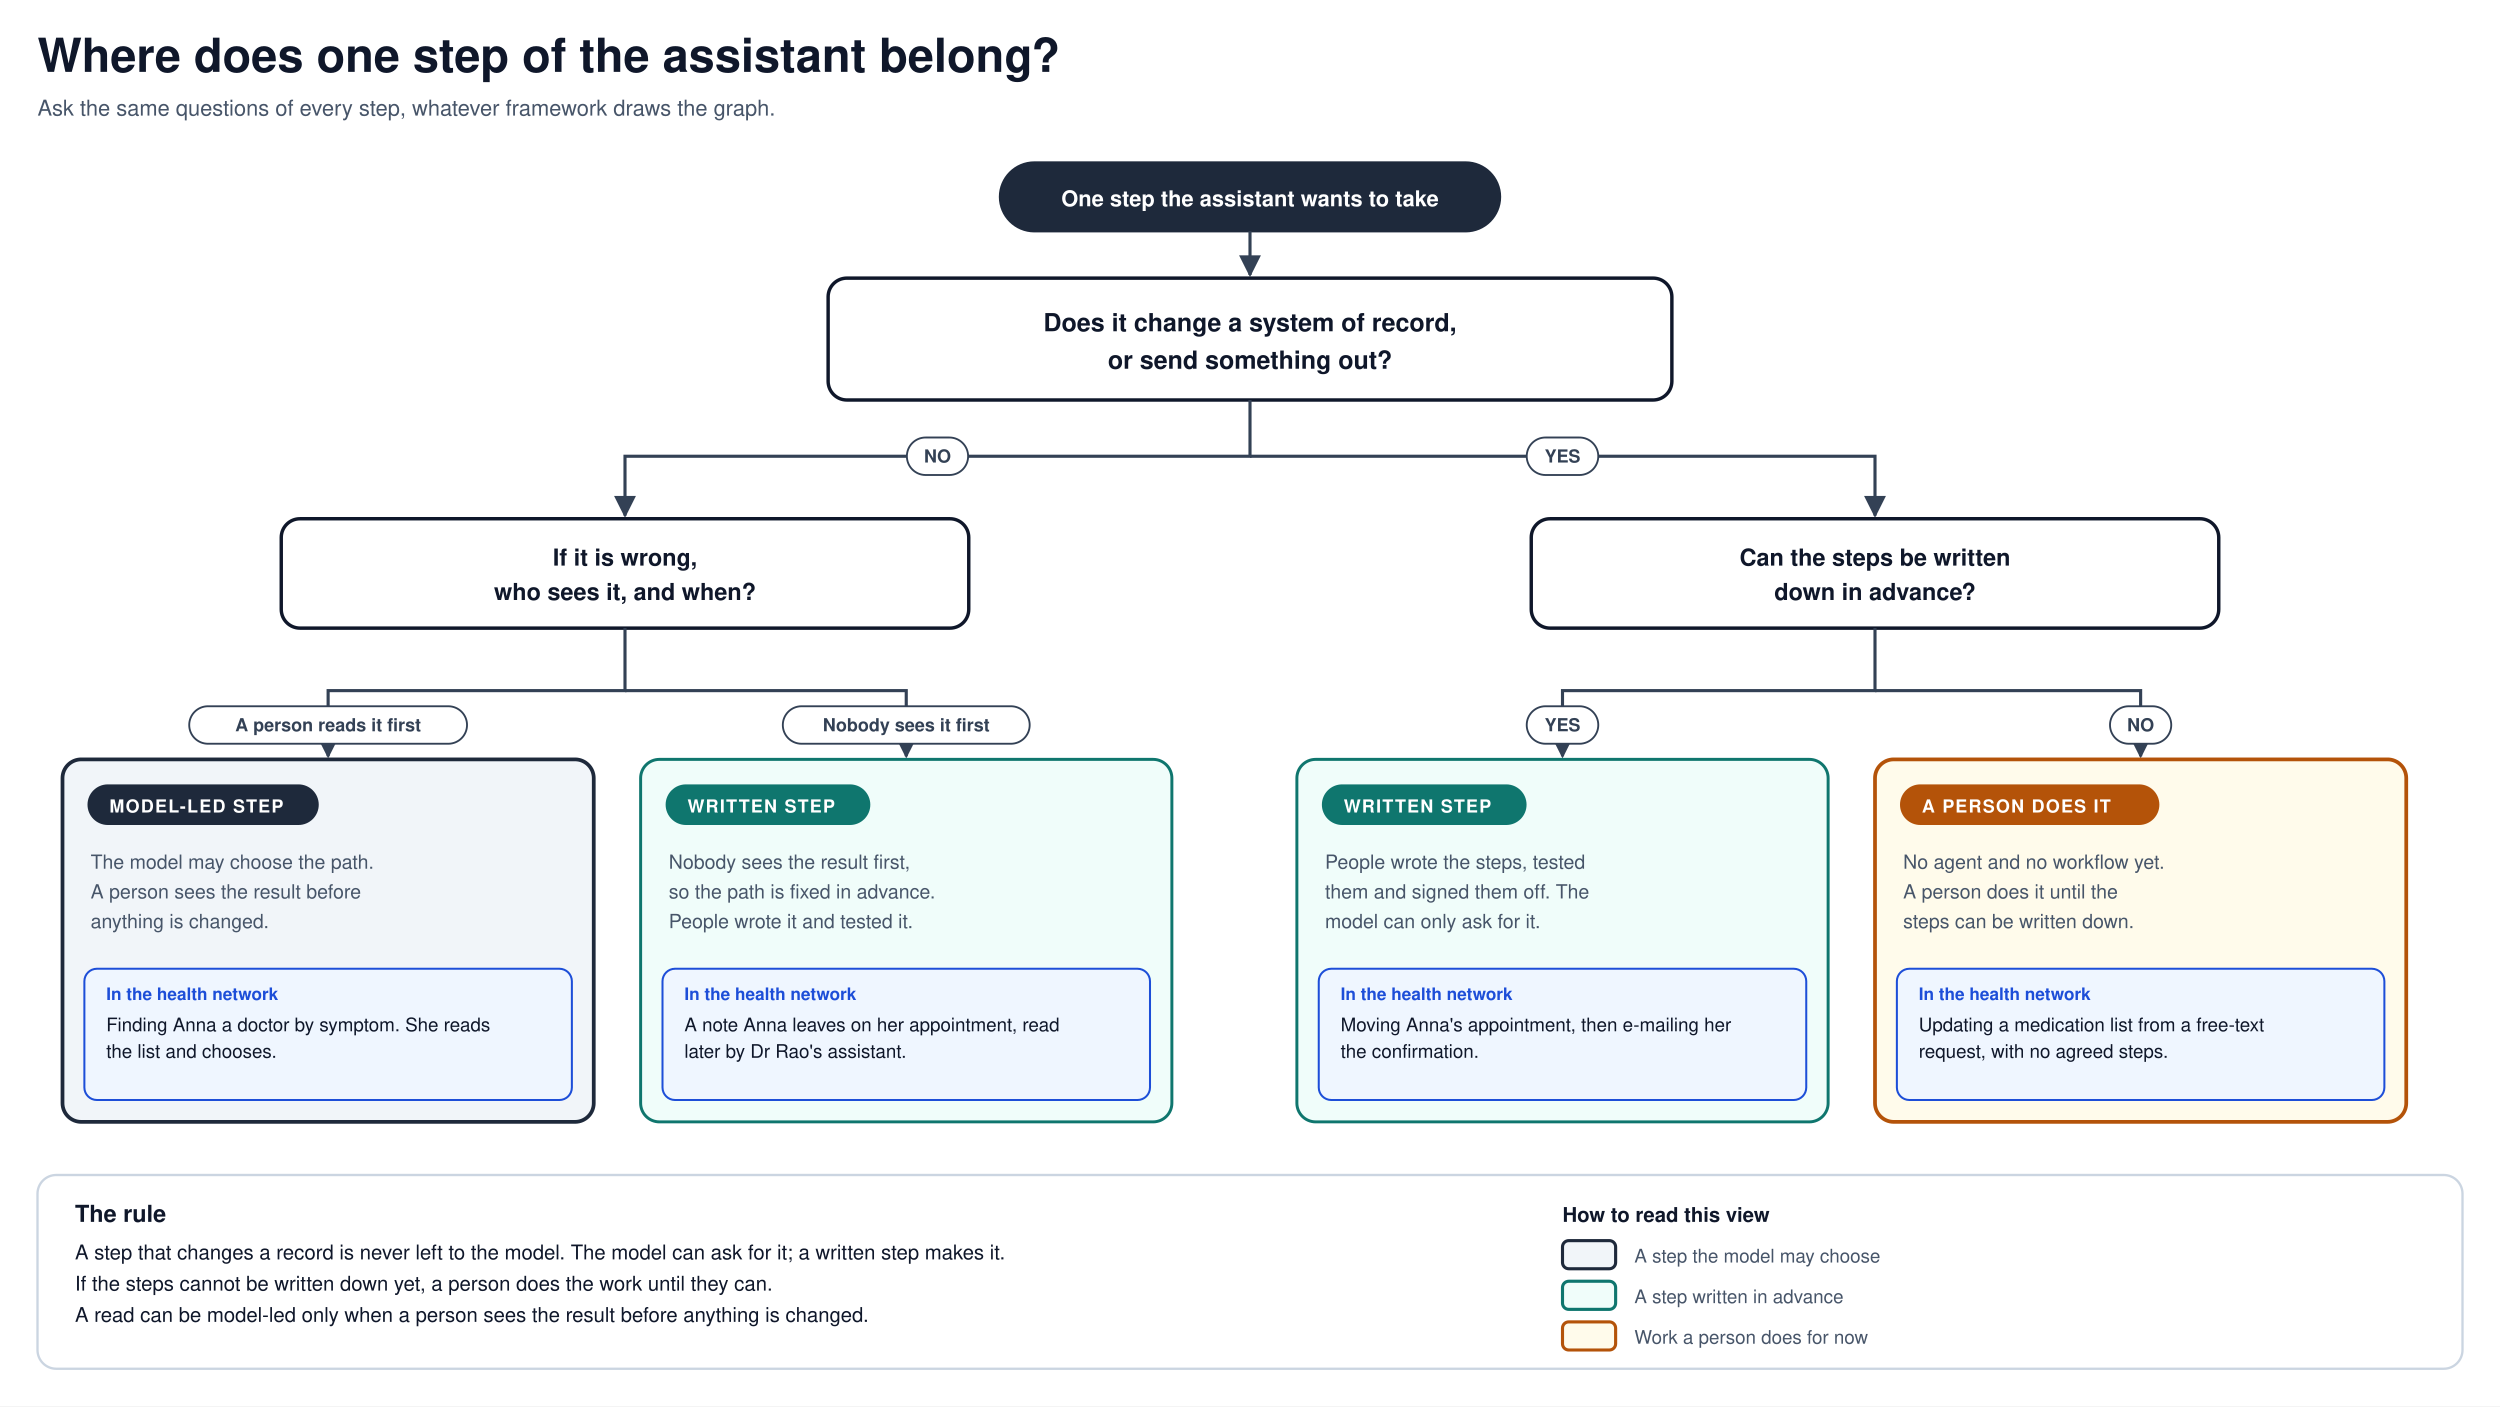
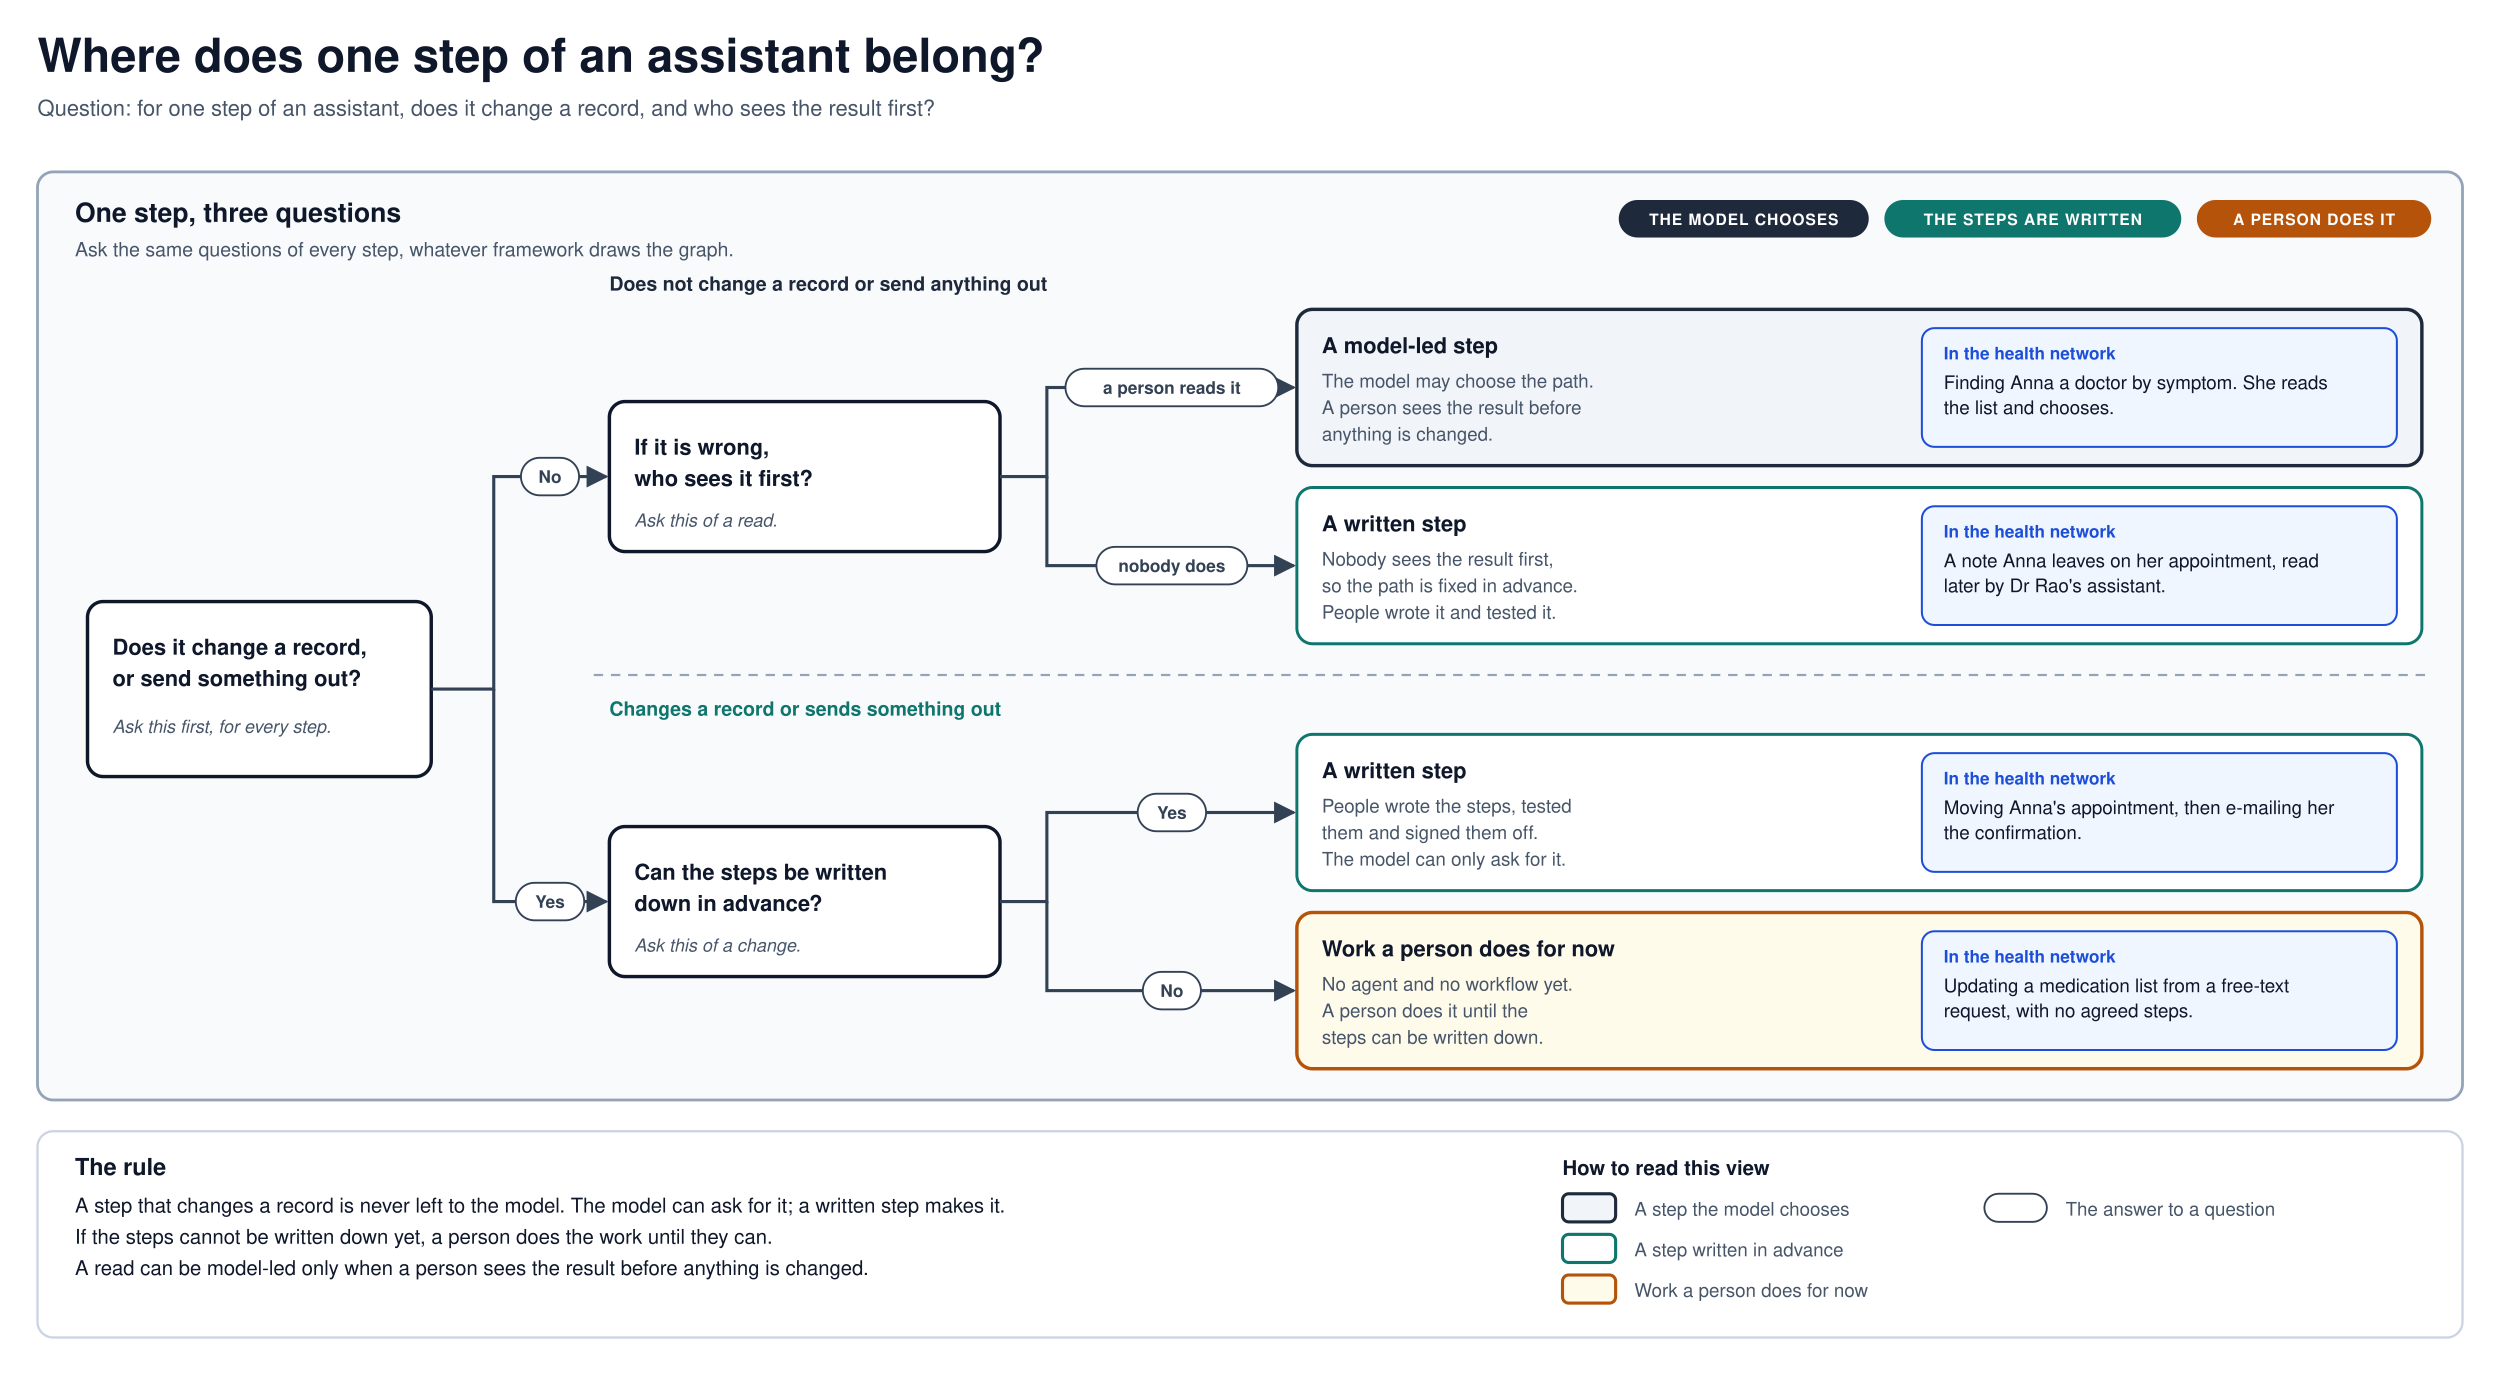
- <svg xmlns="http://www.w3.org/2000/svg" width="1600" height="900" viewBox="0 0 1600 900" font-family="Helvetica Neue, Helvetica, Arial, sans-serif">
+ <svg xmlns="http://www.w3.org/2000/svg" width="1600" height="880" viewBox="0 0 1600 880" font-family="Helvetica Neue, Helvetica, Arial, sans-serif">
  <defs>
-     <marker id="m" viewBox="0 0 10 10" refX="9" refY="5" markerWidth="7" markerHeight="7" orient="auto-start-reverse">
+     <marker id="m-ink" viewBox="0 0 10 10" refX="9" refY="5" markerWidth="7" markerHeight="7" orient="auto-start-reverse">
      <path d="M0 0 L10 5 L0 10 z" fill="#334155" />
    </marker>
  </defs>
-   <rect width="1600" height="900" fill="#FFFFFF" />
-   <text x="24" y="46" font-size="30" font-weight="bold" font-style="normal" fill="#0F172A" text-anchor="start">Where does one step of the assistant belong?</text>
-   <text x="24" y="74" font-size="14" font-weight="normal" font-style="normal" fill="#475569" text-anchor="start">Ask the same questions of every step, whatever framework draws the graph.</text>
-   <rect x="640" y="104" width="320" height="44" rx="22" fill="#1E293B" stroke="#1E293B" stroke-width="1.5" />
-   <text x="800" y="132" font-size="14" font-weight="bold" font-style="normal" fill="#FFFFFF" text-anchor="middle">One step the assistant wants to take</text>
-   <path d="M800,148 L800,176" fill="none" stroke="#334155" stroke-width="2" marker-end="url(#m)" />
-   <rect x="530" y="178" width="540" height="78" rx="12" fill="#FFFFFF" stroke="#0F172A" stroke-width="2.2" />
-   <text x="800" y="212" font-size="16" font-weight="bold" font-style="normal" fill="#0F172A" text-anchor="middle">Does it change a system of record,</text>
-   <text x="800" y="236" font-size="16" font-weight="bold" font-style="normal" fill="#0F172A" text-anchor="middle">or send something out?</text>
-   <path d="M800,256 L800,292 L400,292 L400,330" fill="none" stroke="#334155" stroke-width="2" marker-end="url(#m)" />
-   <path d="M800,292 L1200,292 L1200,330" fill="none" stroke="#334155" stroke-width="2" marker-end="url(#m)" />
-   <rect x="580.4" y="280" width="39.2" height="24" rx="12" fill="#FFFFFF" stroke="#334155" stroke-width="1.2" />
-   <text x="600" y="296" font-size="11.5" font-weight="bold" font-style="normal" fill="#334155" text-anchor="middle">NO</text>
-   <rect x="977.1" y="280" width="45.8" height="24" rx="12" fill="#FFFFFF" stroke="#334155" stroke-width="1.2" />
-   <text x="1000" y="296" font-size="11.5" font-weight="bold" font-style="normal" fill="#334155" text-anchor="middle">YES</text>
-   <rect x="180" y="332" width="440" height="70" rx="12" fill="#FFFFFF" stroke="#0F172A" stroke-width="2.2" />
-   <text x="400" y="362" font-size="15" font-weight="bold" font-style="normal" fill="#0F172A" text-anchor="middle">If it is wrong,</text>
-   <text x="400" y="384" font-size="15" font-weight="bold" font-style="normal" fill="#0F172A" text-anchor="middle">who sees it, and when?</text>
-   <rect x="980" y="332" width="440" height="70" rx="12" fill="#FFFFFF" stroke="#0F172A" stroke-width="2.2" />
-   <text x="1200" y="362" font-size="15" font-weight="bold" font-style="normal" fill="#0F172A" text-anchor="middle">Can the steps be written</text>
-   <text x="1200" y="384" font-size="15" font-weight="bold" font-style="normal" fill="#0F172A" text-anchor="middle">down in advance?</text>
-   <path d="M400,402 L400,442 L210.0,442 L210.0,484" fill="none" stroke="#334155" stroke-width="2" marker-end="url(#m)" />
-   <path d="M400,442 L580.0,442 L580.0,484" fill="none" stroke="#334155" stroke-width="2" marker-end="url(#m)" />
-   <path d="M1200,402 L1200,442 L1000.0,442 L1000.0,484" fill="none" stroke="#334155" stroke-width="2" marker-end="url(#m)" />
-   <path d="M1200,442 L1370.0,442 L1370.0,484" fill="none" stroke="#334155" stroke-width="2" marker-end="url(#m)" />
-   <rect x="121.1" y="452" width="177.8" height="24" rx="12" fill="#FFFFFF" stroke="#334155" stroke-width="1.2" />
-   <text x="210.0" y="468" font-size="11.5" font-weight="bold" font-style="normal" fill="#334155" text-anchor="middle">A person reads it first</text>
-   <rect x="501.0" y="452" width="158.0" height="24" rx="12" fill="#FFFFFF" stroke="#334155" stroke-width="1.2" />
-   <text x="580.0" y="468" font-size="11.5" font-weight="bold" font-style="normal" fill="#334155" text-anchor="middle">Nobody sees it first</text>
-   <rect x="977.1" y="452" width="45.8" height="24" rx="12" fill="#FFFFFF" stroke="#334155" stroke-width="1.2" />
-   <text x="1000.0" y="468" font-size="11.5" font-weight="bold" font-style="normal" fill="#334155" text-anchor="middle">YES</text>
-   <rect x="1350.4" y="452" width="39.2" height="24" rx="12" fill="#FFFFFF" stroke="#334155" stroke-width="1.2" />
-   <text x="1370.0" y="468" font-size="11.5" font-weight="bold" font-style="normal" fill="#334155" text-anchor="middle">NO</text>
-   <rect x="40" y="486" width="340" height="232" rx="12" fill="#F1F5F9" stroke="#1E293B" stroke-width="2.4" />
-   <rect x="56" y="502" width="148" height="26" rx="13" fill="#1E293B" />
-   <text x="70" y="520" font-size="11.5" font-weight="bold" font-style="normal" fill="#FFFFFF" text-anchor="start" letter-spacing="0.8">MODEL-LED STEP</text>
-   <text x="58" y="556" font-size="12.5" font-weight="normal" font-style="normal" fill="#475569" text-anchor="start">The model may choose the path.</text>
-   <text x="58" y="575" font-size="12.5" font-weight="normal" font-style="normal" fill="#475569" text-anchor="start">A person sees the result before</text>
-   <text x="58" y="594" font-size="12.5" font-weight="normal" font-style="normal" fill="#475569" text-anchor="start">anything is changed.</text>
-   <rect x="54" y="620" width="312" height="84" rx="8" fill="#EFF6FF" stroke="#1D4ED8" stroke-width="1.3" />
-   <text x="68" y="640" font-size="11" font-weight="bold" font-style="normal" fill="#1D4ED8" text-anchor="start">In the health network</text>
-   <text x="68" y="660" font-size="12" font-weight="normal" font-style="normal" fill="#0F172A" text-anchor="start">Finding Anna a doctor by symptom. She reads</text>
-   <text x="68" y="677" font-size="12" font-weight="normal" font-style="normal" fill="#0F172A" text-anchor="start">the list and chooses.</text>
-   <rect x="410" y="486" width="340" height="232" rx="12" fill="#F0FDFA" stroke="#0F766E" stroke-width="1.9" />
-   <rect x="426" y="502" width="131" height="26" rx="13" fill="#0F766E" />
-   <text x="440" y="520" font-size="11.5" font-weight="bold" font-style="normal" fill="#FFFFFF" text-anchor="start" letter-spacing="0.8">WRITTEN STEP</text>
-   <text x="428" y="556" font-size="12.5" font-weight="normal" font-style="normal" fill="#475569" text-anchor="start">Nobody sees the result first,</text>
-   <text x="428" y="575" font-size="12.5" font-weight="normal" font-style="normal" fill="#475569" text-anchor="start">so the path is fixed in advance.</text>
-   <text x="428" y="594" font-size="12.5" font-weight="normal" font-style="normal" fill="#475569" text-anchor="start">People wrote it and tested it.</text>
-   <rect x="424" y="620" width="312" height="84" rx="8" fill="#EFF6FF" stroke="#1D4ED8" stroke-width="1.3" />
-   <text x="438" y="640" font-size="11" font-weight="bold" font-style="normal" fill="#1D4ED8" text-anchor="start">In the health network</text>
-   <text x="438" y="660" font-size="12" font-weight="normal" font-style="normal" fill="#0F172A" text-anchor="start">A note Anna leaves on her appointment, read</text>
-   <text x="438" y="677" font-size="12" font-weight="normal" font-style="normal" fill="#0F172A" text-anchor="start">later by Dr Rao's assistant.</text>
-   <rect x="830" y="486" width="340" height="232" rx="12" fill="#F0FDFA" stroke="#0F766E" stroke-width="1.9" />
-   <rect x="846" y="502" width="131" height="26" rx="13" fill="#0F766E" />
-   <text x="860" y="520" font-size="11.5" font-weight="bold" font-style="normal" fill="#FFFFFF" text-anchor="start" letter-spacing="0.8">WRITTEN STEP</text>
-   <text x="848" y="556" font-size="12.5" font-weight="normal" font-style="normal" fill="#475569" text-anchor="start">People wrote the steps, tested</text>
-   <text x="848" y="575" font-size="12.5" font-weight="normal" font-style="normal" fill="#475569" text-anchor="start">them and signed them off. The</text>
-   <text x="848" y="594" font-size="12.5" font-weight="normal" font-style="normal" fill="#475569" text-anchor="start">model can only ask for it.</text>
-   <rect x="844" y="620" width="312" height="84" rx="8" fill="#EFF6FF" stroke="#1D4ED8" stroke-width="1.3" />
-   <text x="858" y="640" font-size="11" font-weight="bold" font-style="normal" fill="#1D4ED8" text-anchor="start">In the health network</text>
-   <text x="858" y="660" font-size="12" font-weight="normal" font-style="normal" fill="#0F172A" text-anchor="start">Moving Anna's appointment, then e-mailing her</text>
-   <text x="858" y="677" font-size="12" font-weight="normal" font-style="normal" fill="#0F172A" text-anchor="start">the confirmation.</text>
-   <rect x="1200" y="486" width="340" height="232" rx="12" fill="#FFFBEB" stroke="#B45309" stroke-width="2.4" />
-   <rect x="1216" y="502" width="166" height="26" rx="13" fill="#B45309" />
-   <text x="1230" y="520" font-size="11.5" font-weight="bold" font-style="normal" fill="#FFFFFF" text-anchor="start" letter-spacing="0.8">A PERSON DOES IT</text>
-   <text x="1218" y="556" font-size="12.5" font-weight="normal" font-style="normal" fill="#475569" text-anchor="start">No agent and no workflow yet.</text>
-   <text x="1218" y="575" font-size="12.5" font-weight="normal" font-style="normal" fill="#475569" text-anchor="start">A person does it until the</text>
-   <text x="1218" y="594" font-size="12.5" font-weight="normal" font-style="normal" fill="#475569" text-anchor="start">steps can be written down.</text>
-   <rect x="1214" y="620" width="312" height="84" rx="8" fill="#EFF6FF" stroke="#1D4ED8" stroke-width="1.3" />
-   <text x="1228" y="640" font-size="11" font-weight="bold" font-style="normal" fill="#1D4ED8" text-anchor="start">In the health network</text>
-   <text x="1228" y="660" font-size="12" font-weight="normal" font-style="normal" fill="#0F172A" text-anchor="start">Updating a medication list from a free-text</text>
-   <text x="1228" y="677" font-size="12" font-weight="normal" font-style="normal" fill="#0F172A" text-anchor="start">request, with no agreed steps.</text>
-   <rect x="24" y="752" width="1552" height="124" rx="12" fill="#FFFFFF" stroke="#CBD5E1" stroke-width="1.5" />
-   <text x="48" y="782" font-size="15" font-weight="bold" font-style="normal" fill="#0F172A" text-anchor="start">The rule</text>
-   <text x="48" y="806" font-size="13" font-weight="normal" font-style="normal" fill="#0F172A" text-anchor="start">A step that changes a record is never left to the model. The model can ask for it; a written step makes it.</text>
-   <text x="48" y="826" font-size="13" font-weight="normal" font-style="normal" fill="#0F172A" text-anchor="start">If the steps cannot be written down yet, a person does the work until they can.</text>
-   <text x="48" y="846" font-size="13" font-weight="normal" font-style="normal" fill="#0F172A" text-anchor="start">A read can be model-led only when a person sees the result before anything is changed.</text>
-   <text x="1000" y="782" font-size="13" font-weight="bold" font-style="normal" fill="#0F172A" text-anchor="start">How to read this view</text>
-   <rect x="1000" y="794" width="34" height="18" rx="4" fill="#F1F5F9" stroke="#1E293B" stroke-width="2" />
-   <text x="1046" y="808" font-size="12" font-weight="normal" font-style="normal" fill="#475569" text-anchor="start">A step the model may choose</text>
-   <rect x="1000" y="820" width="34" height="18" rx="4" fill="#F0FDFA" stroke="#0F766E" stroke-width="2" />
-   <text x="1046" y="834" font-size="12" font-weight="normal" font-style="normal" fill="#475569" text-anchor="start">A step written in advance</text>
-   <rect x="1000" y="846" width="34" height="18" rx="4" fill="#FFFBEB" stroke="#B45309" stroke-width="2" />
-   <text x="1046" y="860" font-size="12" font-weight="normal" font-style="normal" fill="#475569" text-anchor="start">Work a person does for now</text>
+   <rect width="1600" height="880" fill="#FFFFFF" />
+   <text x="24" y="46" font-size="30" font-weight="bold" font-style="normal" fill="#0F172A" text-anchor="start">Where does one step of an assistant belong?</text>
+   <text x="24" y="74" font-size="14" font-weight="normal" font-style="normal" fill="#475569" text-anchor="start">Question: for one step of an assistant, does it change a record, and who sees the result first?</text>
+   <rect x="24" y="110" width="1552" height="594" rx="10" fill="#F8FAFC" stroke="#94A3B8" stroke-width="1.8" />
+   <text x="48" y="142" font-size="17" font-weight="bold" font-style="normal" fill="#0F172A" text-anchor="start">One step, three questions</text>
+   <text x="48" y="164" font-size="12.5" font-weight="normal" font-style="normal" fill="#475569" text-anchor="start">Ask the same questions of every step, whatever framework draws the graph.</text>
+   <rect x="1036" y="128" width="160" height="24" rx="12" fill="#1E293B" />
+   <text x="1116.0" y="144" font-size="10" font-weight="bold" font-style="normal" fill="#FFFFFF" text-anchor="middle" letter-spacing="0.6">THE MODEL CHOOSES</text>
+   <rect x="1206" y="128" width="190" height="24" rx="12" fill="#0F766E" />
+   <text x="1301.0" y="144" font-size="10" font-weight="bold" font-style="normal" fill="#FFFFFF" text-anchor="middle" letter-spacing="0.6">THE STEPS ARE WRITTEN</text>
+   <rect x="1406" y="128" width="150" height="24" rx="12" fill="#B45309" />
+   <text x="1481.0" y="144" font-size="10" font-weight="bold" font-style="normal" fill="#FFFFFF" text-anchor="middle" letter-spacing="0.6">A PERSON DOES IT</text>
+   <rect x="56" y="385" width="220" height="112" rx="10" fill="#FFFFFF" stroke="#0F172A" stroke-width="2.2" />
+   <text x="72" y="419" font-size="14" font-weight="bold" font-style="normal" fill="#0F172A" text-anchor="start">Does it change a record,</text>
+   <text x="72" y="439" font-size="14" font-weight="bold" font-style="normal" fill="#0F172A" text-anchor="start">or send something out?</text>
+   <text x="72" y="469" font-size="11.5" font-weight="normal" font-style="italic" fill="#475569" text-anchor="start">Ask this first, for every step.</text>
+   <rect x="390" y="257" width="250" height="96" rx="10" fill="#FFFFFF" stroke="#0F172A" stroke-width="2.2" />
+   <text x="406" y="291" font-size="14" font-weight="bold" font-style="normal" fill="#0F172A" text-anchor="start">If it is wrong,</text>
+   <text x="406" y="311" font-size="14" font-weight="bold" font-style="normal" fill="#0F172A" text-anchor="start">who sees it first?</text>
+   <text x="406" y="337" font-size="11.5" font-weight="normal" font-style="italic" fill="#475569" text-anchor="start">Ask this of a read.</text>
+   <rect x="390" y="529" width="250" height="96" rx="10" fill="#FFFFFF" stroke="#0F172A" stroke-width="2.2" />
+   <text x="406" y="563" font-size="14" font-weight="bold" font-style="normal" fill="#0F172A" text-anchor="start">Can the steps be written</text>
+   <text x="406" y="583" font-size="14" font-weight="bold" font-style="normal" fill="#0F172A" text-anchor="start">down in advance?</text>
+   <text x="406" y="609" font-size="11.5" font-weight="normal" font-style="italic" fill="#475569" text-anchor="start">Ask this of a change.</text>
+   <path d="M276,441 L316,441 L316,305 L388,305" fill="none" stroke="#334155" stroke-width="2" marker-end="url(#m-ink)" />
+   <path d="M316,441 L316,577 L388,577" fill="none" stroke="#334155" stroke-width="2" marker-end="url(#m-ink)" />
+   <rect x="333.4" y="293" width="37.2" height="24" rx="12" fill="#FFFFFF" stroke="#334155" stroke-width="1.2" />
+   <text x="352" y="309" font-size="11" font-weight="bold" font-style="normal" fill="#334155" text-anchor="middle">No</text>
+   <rect x="330.1" y="565" width="43.8" height="24" rx="12" fill="#FFFFFF" stroke="#334155" stroke-width="1.2" />
+   <text x="352" y="581" font-size="11" font-weight="bold" font-style="normal" fill="#334155" text-anchor="middle">Yes</text>
+   <text x="390" y="186" font-size="12.5" font-weight="bold" font-style="normal" fill="#1E293B" text-anchor="start">Does not change a record or send anything out</text>
+   <path d="M380 432 L1552 432" stroke="#94A3B8" stroke-width="1.4" stroke-dasharray="6 5" />
+   <text x="390" y="458" font-size="12.5" font-weight="bold" font-style="normal" fill="#0F766E" text-anchor="start">Changes a record or sends something out</text>
+   <rect x="830" y="198" width="720" height="100" rx="10" fill="#F1F5F9" stroke="#1E293B" stroke-width="2.2" />
+   <text x="846" y="226" font-size="14" font-weight="bold" font-style="normal" fill="#0F172A" text-anchor="start">A model-led step</text>
+   <text x="846" y="248" font-size="12" font-weight="normal" font-style="normal" fill="#475569" text-anchor="start">The model may choose the path.</text>
+   <text x="846" y="265" font-size="12" font-weight="normal" font-style="normal" fill="#475569" text-anchor="start">A person sees the result before</text>
+   <text x="846" y="282" font-size="12" font-weight="normal" font-style="normal" fill="#475569" text-anchor="start">anything is changed.</text>
+   <rect x="1230" y="210" width="304" height="76" rx="8" fill="#EFF6FF" stroke="#1D4ED8" stroke-width="1.3" />
+   <text x="1244" y="230" font-size="11" font-weight="bold" font-style="normal" fill="#1D4ED8" text-anchor="start">In the health network</text>
+   <text x="1244" y="249" font-size="12" font-weight="normal" font-style="normal" fill="#0F172A" text-anchor="start">Finding Anna a doctor by symptom. She reads</text>
+   <text x="1244" y="265" font-size="12" font-weight="normal" font-style="normal" fill="#0F172A" text-anchor="start">the list and chooses.</text>
+   <rect x="830" y="312" width="720" height="100" rx="10" fill="#FFFFFF" stroke="#0F766E" stroke-width="1.9" />
+   <text x="846" y="340" font-size="14" font-weight="bold" font-style="normal" fill="#0F172A" text-anchor="start">A written step</text>
+   <text x="846" y="362" font-size="12" font-weight="normal" font-style="normal" fill="#475569" text-anchor="start">Nobody sees the result first,</text>
+   <text x="846" y="379" font-size="12" font-weight="normal" font-style="normal" fill="#475569" text-anchor="start">so the path is fixed in advance.</text>
+   <text x="846" y="396" font-size="12" font-weight="normal" font-style="normal" fill="#475569" text-anchor="start">People wrote it and tested it.</text>
+   <rect x="1230" y="324" width="304" height="76" rx="8" fill="#EFF6FF" stroke="#1D4ED8" stroke-width="1.3" />
+   <text x="1244" y="344" font-size="11" font-weight="bold" font-style="normal" fill="#1D4ED8" text-anchor="start">In the health network</text>
+   <text x="1244" y="363" font-size="12" font-weight="normal" font-style="normal" fill="#0F172A" text-anchor="start">A note Anna leaves on her appointment, read</text>
+   <text x="1244" y="379" font-size="12" font-weight="normal" font-style="normal" fill="#0F172A" text-anchor="start">later by Dr Rao's assistant.</text>
+   <rect x="830" y="470" width="720" height="100" rx="10" fill="#FFFFFF" stroke="#0F766E" stroke-width="1.9" />
+   <text x="846" y="498" font-size="14" font-weight="bold" font-style="normal" fill="#0F172A" text-anchor="start">A written step</text>
+   <text x="846" y="520" font-size="12" font-weight="normal" font-style="normal" fill="#475569" text-anchor="start">People wrote the steps, tested</text>
+   <text x="846" y="537" font-size="12" font-weight="normal" font-style="normal" fill="#475569" text-anchor="start">them and signed them off.</text>
+   <text x="846" y="554" font-size="12" font-weight="normal" font-style="normal" fill="#475569" text-anchor="start">The model can only ask for it.</text>
+   <rect x="1230" y="482" width="304" height="76" rx="8" fill="#EFF6FF" stroke="#1D4ED8" stroke-width="1.3" />
+   <text x="1244" y="502" font-size="11" font-weight="bold" font-style="normal" fill="#1D4ED8" text-anchor="start">In the health network</text>
+   <text x="1244" y="521" font-size="12" font-weight="normal" font-style="normal" fill="#0F172A" text-anchor="start">Moving Anna's appointment, then e-mailing her</text>
+   <text x="1244" y="537" font-size="12" font-weight="normal" font-style="normal" fill="#0F172A" text-anchor="start">the confirmation.</text>
+   <rect x="830" y="584" width="720" height="100" rx="10" fill="#FFFBEB" stroke="#B45309" stroke-width="2.2" />
+   <text x="846" y="612" font-size="14" font-weight="bold" font-style="normal" fill="#0F172A" text-anchor="start">Work a person does for now</text>
+   <text x="846" y="634" font-size="12" font-weight="normal" font-style="normal" fill="#475569" text-anchor="start">No agent and no workflow yet.</text>
+   <text x="846" y="651" font-size="12" font-weight="normal" font-style="normal" fill="#475569" text-anchor="start">A person does it until the</text>
+   <text x="846" y="668" font-size="12" font-weight="normal" font-style="normal" fill="#475569" text-anchor="start">steps can be written down.</text>
+   <rect x="1230" y="596" width="304" height="76" rx="8" fill="#EFF6FF" stroke="#1D4ED8" stroke-width="1.3" />
+   <text x="1244" y="616" font-size="11" font-weight="bold" font-style="normal" fill="#1D4ED8" text-anchor="start">In the health network</text>
+   <text x="1244" y="635" font-size="12" font-weight="normal" font-style="normal" fill="#0F172A" text-anchor="start">Updating a medication list from a free-text</text>
+   <text x="1244" y="651" font-size="12" font-weight="normal" font-style="normal" fill="#0F172A" text-anchor="start">request, with no agreed steps.</text>
+   <path d="M640,305 L670,305 L670,248 L828,248" fill="none" stroke="#334155" stroke-width="2" marker-end="url(#m-ink)" />
+   <path d="M670,305 L670,362 L828,362" fill="none" stroke="#334155" stroke-width="2" marker-end="url(#m-ink)" />
+   <rect x="681.9" y="236" width="136.2" height="24" rx="12" fill="#FFFFFF" stroke="#334155" stroke-width="1.2" />
+   <text x="750" y="252" font-size="11" font-weight="bold" font-style="normal" fill="#334155" text-anchor="middle">a person reads it</text>
+   <rect x="701.7" y="350" width="96.6" height="24" rx="12" fill="#FFFFFF" stroke="#334155" stroke-width="1.2" />
+   <text x="750" y="366" font-size="11" font-weight="bold" font-style="normal" fill="#334155" text-anchor="middle">nobody does</text>
+   <path d="M640,577 L670,577 L670,520 L828,520" fill="none" stroke="#334155" stroke-width="2" marker-end="url(#m-ink)" />
+   <path d="M670,577 L670,634 L828,634" fill="none" stroke="#334155" stroke-width="2" marker-end="url(#m-ink)" />
+   <rect x="728.1" y="508" width="43.8" height="24" rx="12" fill="#FFFFFF" stroke="#334155" stroke-width="1.2" />
+   <text x="750" y="524" font-size="11" font-weight="bold" font-style="normal" fill="#334155" text-anchor="middle">Yes</text>
+   <rect x="731.4" y="622" width="37.2" height="24" rx="12" fill="#FFFFFF" stroke="#334155" stroke-width="1.2" />
+   <text x="750" y="638" font-size="11" font-weight="bold" font-style="normal" fill="#334155" text-anchor="middle">No</text>
+   <rect x="24" y="724" width="1552" height="132" rx="10" fill="#FFFFFF" stroke="#CBD5E1" stroke-width="1.5" />
+   <text x="48" y="752" font-size="15" font-weight="bold" font-style="normal" fill="#0F172A" text-anchor="start">The rule</text>
+   <text x="48" y="776" font-size="13" font-weight="normal" font-style="normal" fill="#0F172A" text-anchor="start">A step that changes a record is never left to the model. The model can ask for it; a written step makes it.</text>
+   <text x="48" y="796" font-size="13" font-weight="normal" font-style="normal" fill="#0F172A" text-anchor="start">If the steps cannot be written down yet, a person does the work until they can.</text>
+   <text x="48" y="816" font-size="13" font-weight="normal" font-style="normal" fill="#0F172A" text-anchor="start">A read can be model-led only when a person sees the result before anything is changed.</text>
+   <text x="1000" y="752" font-size="13" font-weight="bold" font-style="normal" fill="#0F172A" text-anchor="start">How to read this view</text>
+   <rect x="1000" y="764" width="34" height="18" rx="4" fill="#F1F5F9" stroke="#1E293B" stroke-width="2" />
+   <text x="1046" y="778" font-size="12" font-weight="normal" font-style="normal" fill="#475569" text-anchor="start">A step the model chooses</text>
+   <rect x="1000" y="790" width="34" height="18" rx="4" fill="#FFFFFF" stroke="#0F766E" stroke-width="2" />
+   <text x="1046" y="804" font-size="12" font-weight="normal" font-style="normal" fill="#475569" text-anchor="start">A step written in advance</text>
+   <rect x="1000" y="816" width="34" height="18" rx="4" fill="#FFFBEB" stroke="#B45309" stroke-width="2" />
+   <text x="1046" y="830" font-size="12" font-weight="normal" font-style="normal" fill="#475569" text-anchor="start">Work a person does for now</text>
+   <rect x="1270" y="764" width="40" height="18" rx="9" fill="#FFFFFF" stroke="#334155" stroke-width="1.2" />
+   <text x="1322" y="778" font-size="12" font-weight="normal" font-style="normal" fill="#475569" text-anchor="start">The answer to a question</text>
</svg>
